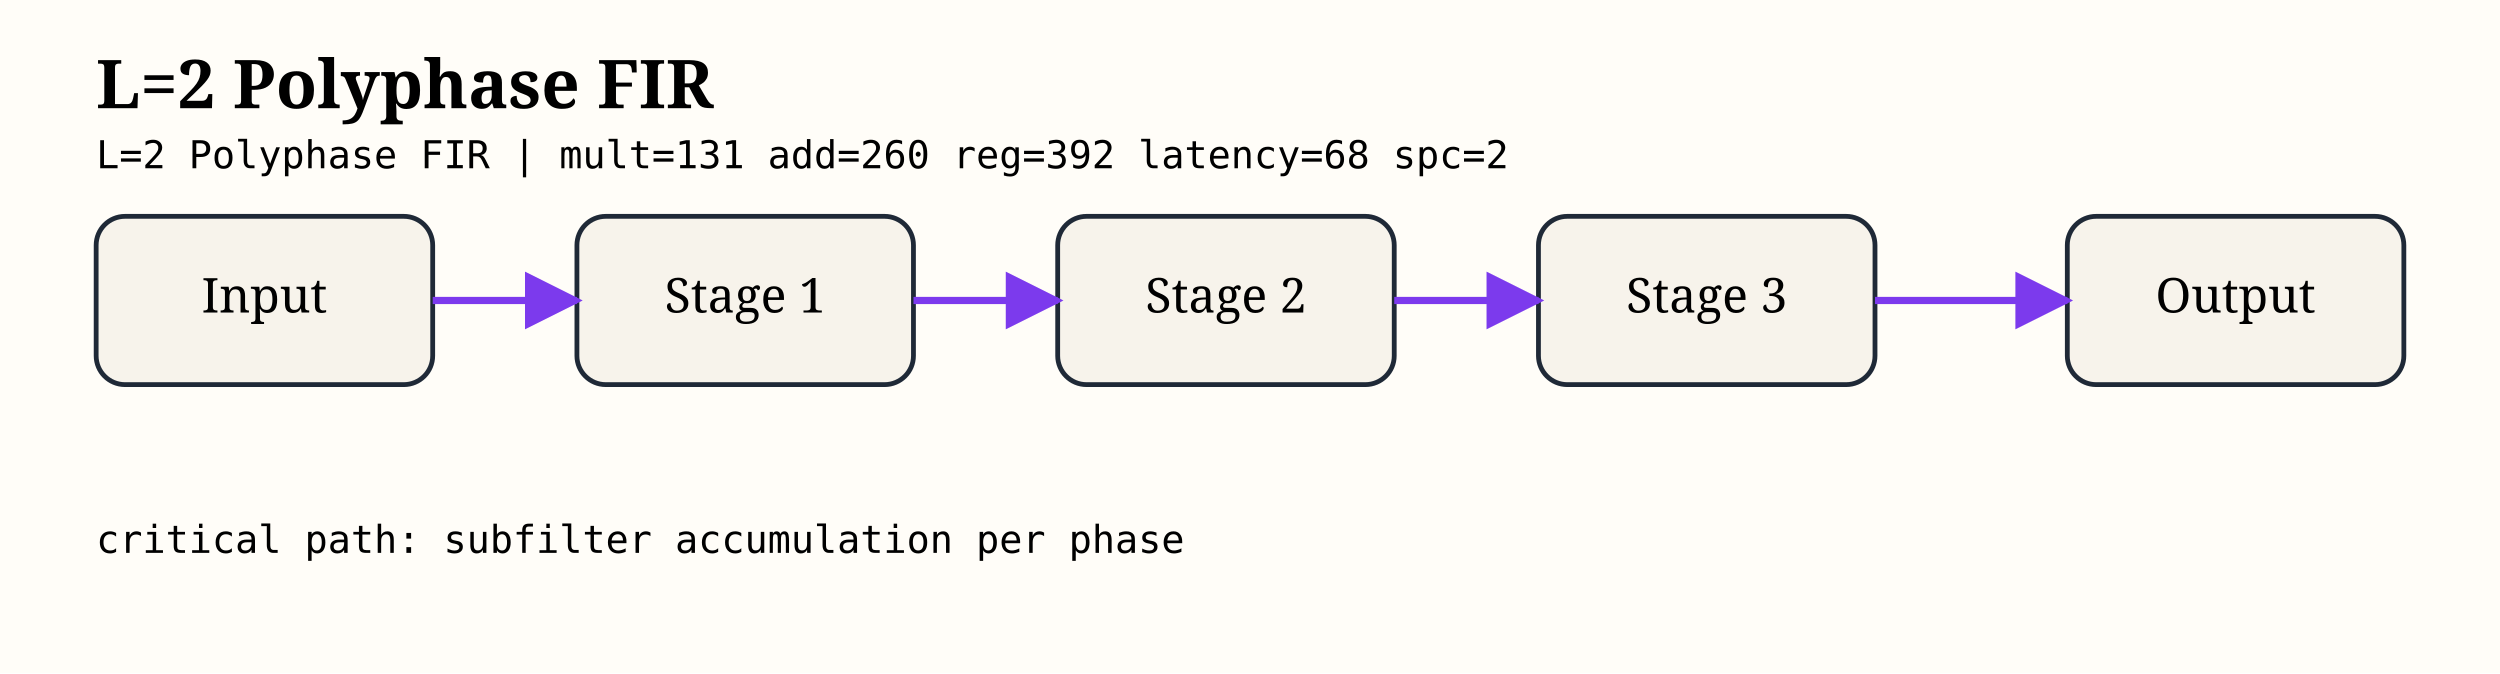
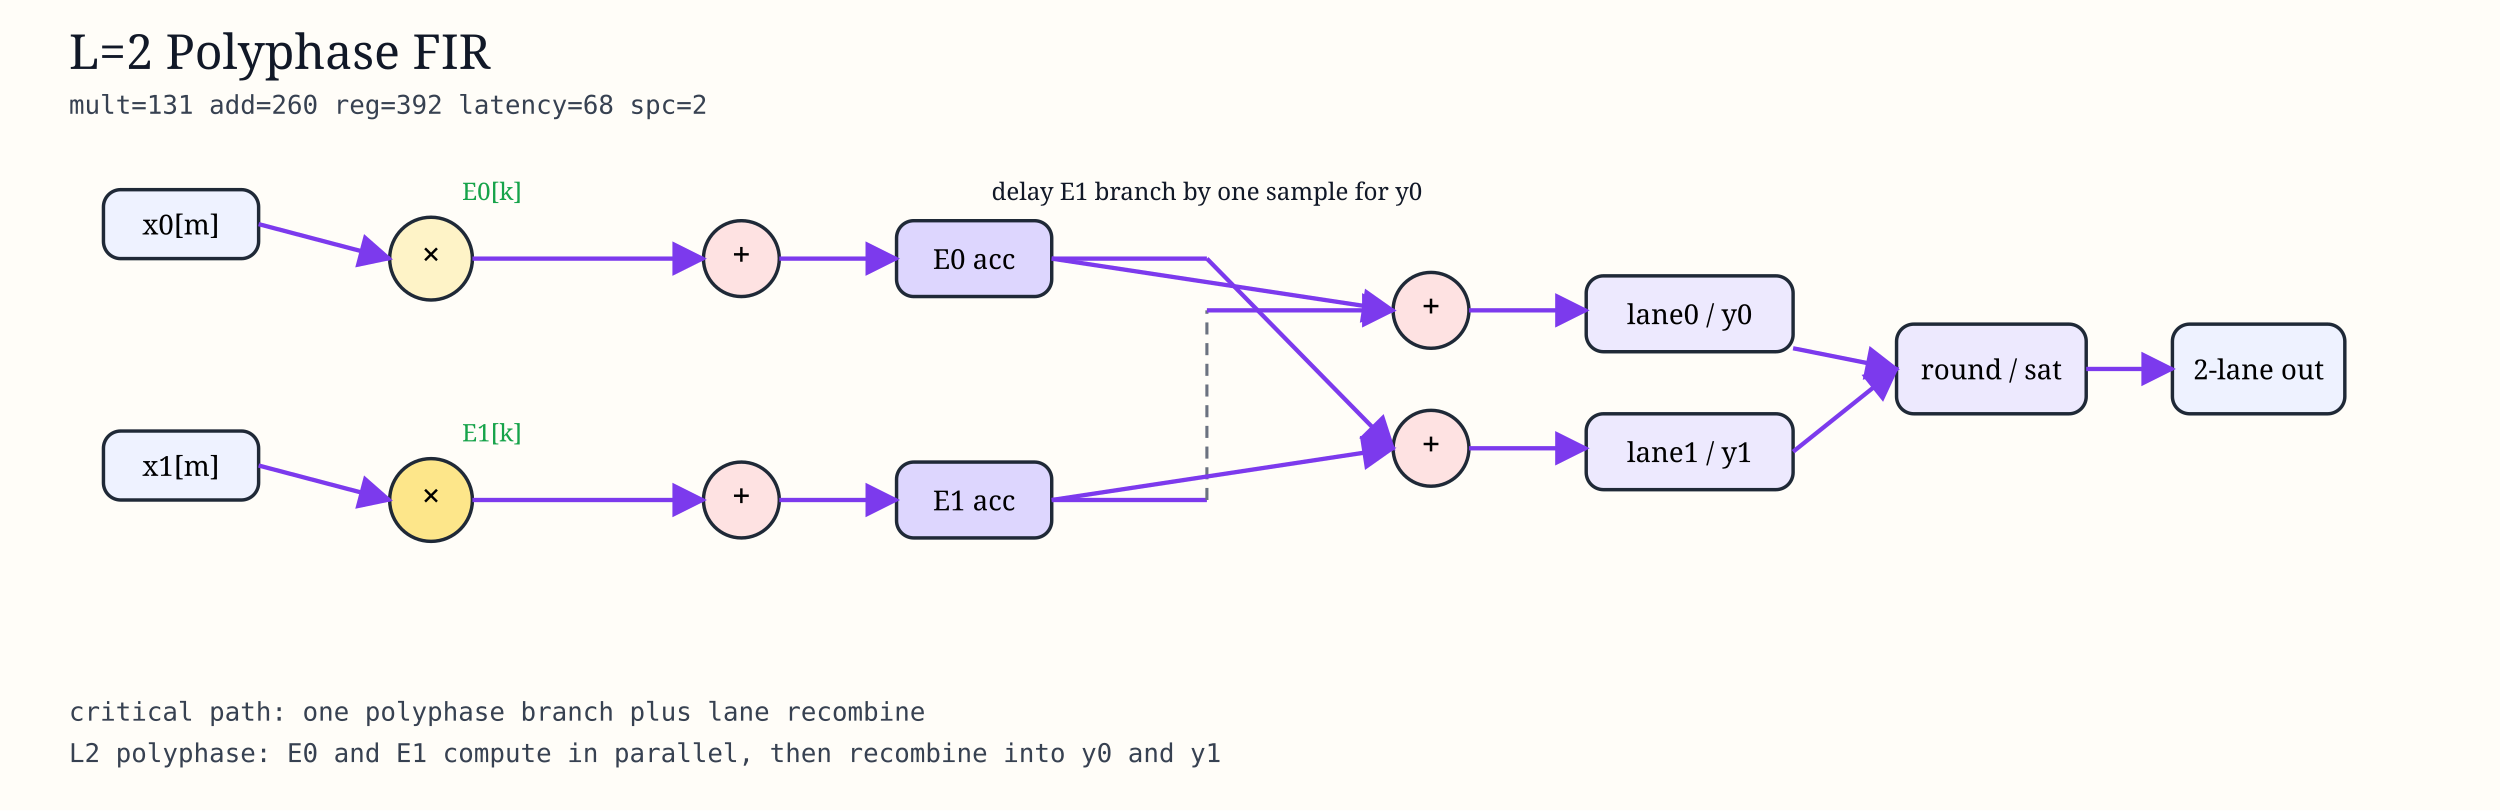
- <svg xmlns="http://www.w3.org/2000/svg" width="1040" height="280" viewBox="0 0 1040 280">
+ <svg xmlns="http://www.w3.org/2000/svg" width="1450" height="470" viewBox="0 0 1450 470">
  <defs>
    <marker id="arrow" viewBox="0 0 10 10" refX="9" refY="5" markerWidth="8" markerHeight="8" orient="auto-start-reverse">
      <path d="M 0 0 L 10 5 L 0 10 z" fill="#7c3aed" />
    </marker>
  </defs>
-   <rect width="1040" height="280" fill="#fffdf8" />
-   <text x="40" y="45" font-family="Georgia" font-size="28" font-weight="bold">L=2 Polyphase FIR</text>
-   <text x="40" y="70" font-family="Consolas" font-size="16">L=2 Polyphase FIR | mult=131 add=260 reg=392 latency=68 spc=2</text>
-   <rect x="40" y="90" width="140" height="70" rx="12" fill="#f7f3eb" stroke="#1f2937" stroke-width="2" />
-   <text x="110" y="130" text-anchor="middle" font-family="Georgia" font-size="20">Input</text>
-   <rect x="240" y="90" width="140" height="70" rx="12" fill="#f7f3eb" stroke="#1f2937" stroke-width="2" />
-   <text x="310" y="130" text-anchor="middle" font-family="Georgia" font-size="20">Stage 1</text>
-   <rect x="440" y="90" width="140" height="70" rx="12" fill="#f7f3eb" stroke="#1f2937" stroke-width="2" />
-   <text x="510" y="130" text-anchor="middle" font-family="Georgia" font-size="20">Stage 2</text>
-   <rect x="640" y="90" width="140" height="70" rx="12" fill="#f7f3eb" stroke="#1f2937" stroke-width="2" />
-   <text x="710" y="130" text-anchor="middle" font-family="Georgia" font-size="20">Stage 3</text>
-   <rect x="860" y="90" width="140" height="70" rx="12" fill="#f7f3eb" stroke="#1f2937" stroke-width="2" />
-   <text x="930" y="130" text-anchor="middle" font-family="Georgia" font-size="20">Output</text>
-   <line x1="180" y1="125" x2="240" y2="125" stroke="#7c3aed" stroke-width="3" marker-end="url(#arrow)" />
-   <line x1="380" y1="125" x2="440" y2="125" stroke="#7c3aed" stroke-width="3" marker-end="url(#arrow)" />
-   <line x1="580" y1="125" x2="640" y2="125" stroke="#7c3aed" stroke-width="3" marker-end="url(#arrow)" />
-   <line x1="780" y1="125" x2="860" y2="125" stroke="#7c3aed" stroke-width="3" marker-end="url(#arrow)" />
-   <text x="40" y="230" font-family="Consolas" font-size="16">critical path: subfilter accumulation per phase</text>
+   <rect width="1450" height="470" fill="#fffdf8" />
+   <text x="40" y="40" text-anchor="start" font-family="Georgia" font-size="28" fill="#111827">L=2 Polyphase FIR</text>
+   <text x="40" y="66" font-family="Consolas" font-size="15" fill="#374151">mult=131 add=260 reg=392 latency=68 spc=2</text>
+   <rect x="60" y="110" width="90" height="40" rx="10" fill="#eef2ff" stroke="#1f2937" stroke-width="2" />
+   <text x="105.0" y="136.0" text-anchor="middle" font-family="Georgia" font-size="16" font-weight="normal">
+     <tspan x="105.0" dy="0">x0[m]</tspan>
+   </text>
+   <rect x="60" y="250" width="90" height="40" rx="10" fill="#eef2ff" stroke="#1f2937" stroke-width="2" />
+   <text x="105.0" y="276.0" text-anchor="middle" font-family="Georgia" font-size="16" font-weight="normal">
+     <tspan x="105.0" dy="0">x1[m]</tspan>
+   </text>
+   <circle cx="250" cy="150" r="24" fill="#fef3c7" stroke="#1f2937" stroke-width="2" />
+   <text x="250" y="154.667" text-anchor="middle" font-family="Georgia" font-size="20" font-weight="bold">×</text>
+   <text x="268" y="116" text-anchor="start" font-family="Georgia" font-size="14" fill="#16a34a">E0[k]</text>
+   <circle cx="430" cy="150" r="22" fill="#fee2e2" stroke="#1f2937" stroke-width="2" />
+   <text x="430" y="154.667" text-anchor="middle" font-family="Georgia" font-size="20" font-weight="bold">+</text>
+   <rect x="520" y="128" width="90" height="44" rx="10" fill="#ddd6fe" stroke="#1f2937" stroke-width="2" />
+   <text x="565.0" y="156.0" text-anchor="middle" font-family="Georgia" font-size="16" font-weight="normal">
+     <tspan x="565.0" dy="0">E0 acc</tspan>
+   </text>
+   <circle cx="250" cy="290" r="24" fill="#fde68a" stroke="#1f2937" stroke-width="2" />
+   <text x="250" y="294.667" text-anchor="middle" font-family="Georgia" font-size="20" font-weight="bold">×</text>
+   <text x="268" y="256" text-anchor="start" font-family="Georgia" font-size="14" fill="#16a34a">E1[k]</text>
+   <circle cx="430" cy="290" r="22" fill="#fee2e2" stroke="#1f2937" stroke-width="2" />
+   <text x="430" y="294.667" text-anchor="middle" font-family="Georgia" font-size="20" font-weight="bold">+</text>
+   <rect x="520" y="268" width="90" height="44" rx="10" fill="#ddd6fe" stroke="#1f2937" stroke-width="2" />
+   <text x="565.0" y="296.0" text-anchor="middle" font-family="Georgia" font-size="16" font-weight="normal">
+     <tspan x="565.0" dy="0">E1 acc</tspan>
+   </text>
+   <circle cx="830" cy="180" r="22" fill="#fee2e2" stroke="#1f2937" stroke-width="2" />
+   <text x="830" y="184.667" text-anchor="middle" font-family="Georgia" font-size="20" font-weight="bold">+</text>
+   <circle cx="830" cy="260" r="22" fill="#fee2e2" stroke="#1f2937" stroke-width="2" />
+   <text x="830" y="264.667" text-anchor="middle" font-family="Georgia" font-size="20" font-weight="bold">+</text>
+   <rect x="920" y="160" width="120" height="44" rx="10" fill="#ede9fe" stroke="#1f2937" stroke-width="2" />
+   <text x="980.0" y="188.0" text-anchor="middle" font-family="Georgia" font-size="16" font-weight="normal">
+     <tspan x="980.0" dy="0">lane0 / y0</tspan>
+   </text>
+   <rect x="920" y="240" width="120" height="44" rx="10" fill="#ede9fe" stroke="#1f2937" stroke-width="2" />
+   <text x="980.0" y="268.0" text-anchor="middle" font-family="Georgia" font-size="16" font-weight="normal">
+     <tspan x="980.0" dy="0">lane1 / y1</tspan>
+   </text>
+   <rect x="1100" y="188" width="110" height="52" rx="10" fill="#ede9fe" stroke="#1f2937" stroke-width="2" />
+   <text x="1155.0" y="220.0" text-anchor="middle" font-family="Georgia" font-size="16" font-weight="normal">
+     <tspan x="1155.0" dy="0">round / sat</tspan>
+   </text>
+   <rect x="1260" y="188" width="100" height="52" rx="10" fill="#eef2ff" stroke="#1f2937" stroke-width="2" />
+   <text x="1310.0" y="220.0" text-anchor="middle" font-family="Georgia" font-size="16" font-weight="normal">
+     <tspan x="1310.0" dy="0">2-lane out</tspan>
+   </text>
+   <line x1="150" y1="130" x2="226" y2="150" stroke="#7c3aed" stroke-width="2.5" marker-end="url(#arrow)" />
+   <line x1="150" y1="270" x2="226" y2="290" stroke="#7c3aed" stroke-width="2.5" marker-end="url(#arrow)" />
+   <line x1="274" y1="150" x2="408" y2="150" stroke="#7c3aed" stroke-width="2.5" marker-end="url(#arrow)" />
+   <line x1="452" y1="150" x2="520" y2="150" stroke="#7c3aed" stroke-width="2.5" marker-end="url(#arrow)" />
+   <line x1="274" y1="290" x2="408" y2="290" stroke="#7c3aed" stroke-width="2.5" marker-end="url(#arrow)" />
+   <line x1="452" y1="290" x2="520" y2="290" stroke="#7c3aed" stroke-width="2.5" marker-end="url(#arrow)" />
+   <text x="700" y="116" text-anchor="middle" font-family="Georgia" font-size="14" fill="#111827">delay E1 branch by one sample for y0</text>
+   <line x1="610" y1="150" x2="700" y2="150" stroke="#7c3aed" stroke-width="2.5" />
+   <line x1="610" y1="290" x2="700" y2="290" stroke="#7c3aed" stroke-width="2.5" />
+   <line x1="700" y1="290" x2="700" y2="180" stroke="#6b7280" stroke-width="1.8" stroke-dasharray="7 5" />
+   <line x1="700" y1="180" x2="808" y2="180" stroke="#7c3aed" stroke-width="2.5" marker-end="url(#arrow)" />
+   <line x1="610" y1="150" x2="808" y2="180" stroke="#7c3aed" stroke-width="2.5" marker-end="url(#arrow)" />
+   <line x1="610" y1="290" x2="808" y2="260" stroke="#7c3aed" stroke-width="2.5" marker-end="url(#arrow)" />
+   <line x1="700" y1="150" x2="808" y2="260" stroke="#7c3aed" stroke-width="2.5" marker-end="url(#arrow)" />
+   <line x1="852" y1="180" x2="920" y2="180" stroke="#7c3aed" stroke-width="2.5" marker-end="url(#arrow)" />
+   <line x1="852" y1="260" x2="920" y2="260" stroke="#7c3aed" stroke-width="2.5" marker-end="url(#arrow)" />
+   <line x1="1040" y1="202" x2="1100" y2="214" stroke="#7c3aed" stroke-width="2.5" marker-end="url(#arrow)" />
+   <line x1="1040" y1="262" x2="1100" y2="214" stroke="#7c3aed" stroke-width="2.5" marker-end="url(#arrow)" />
+   <line x1="1210" y1="214" x2="1260" y2="214" stroke="#7c3aed" stroke-width="2.5" marker-end="url(#arrow)" />
+   <text x="40" y="418" font-family="Consolas" font-size="15" fill="#374151">critical path: one polyphase branch plus lane recombine</text>
+   <text x="40" y="442" font-family="Consolas" font-size="15" fill="#374151">L2 polyphase: E0 and E1 compute in parallel, then recombine into y0 and y1</text>
</svg>
